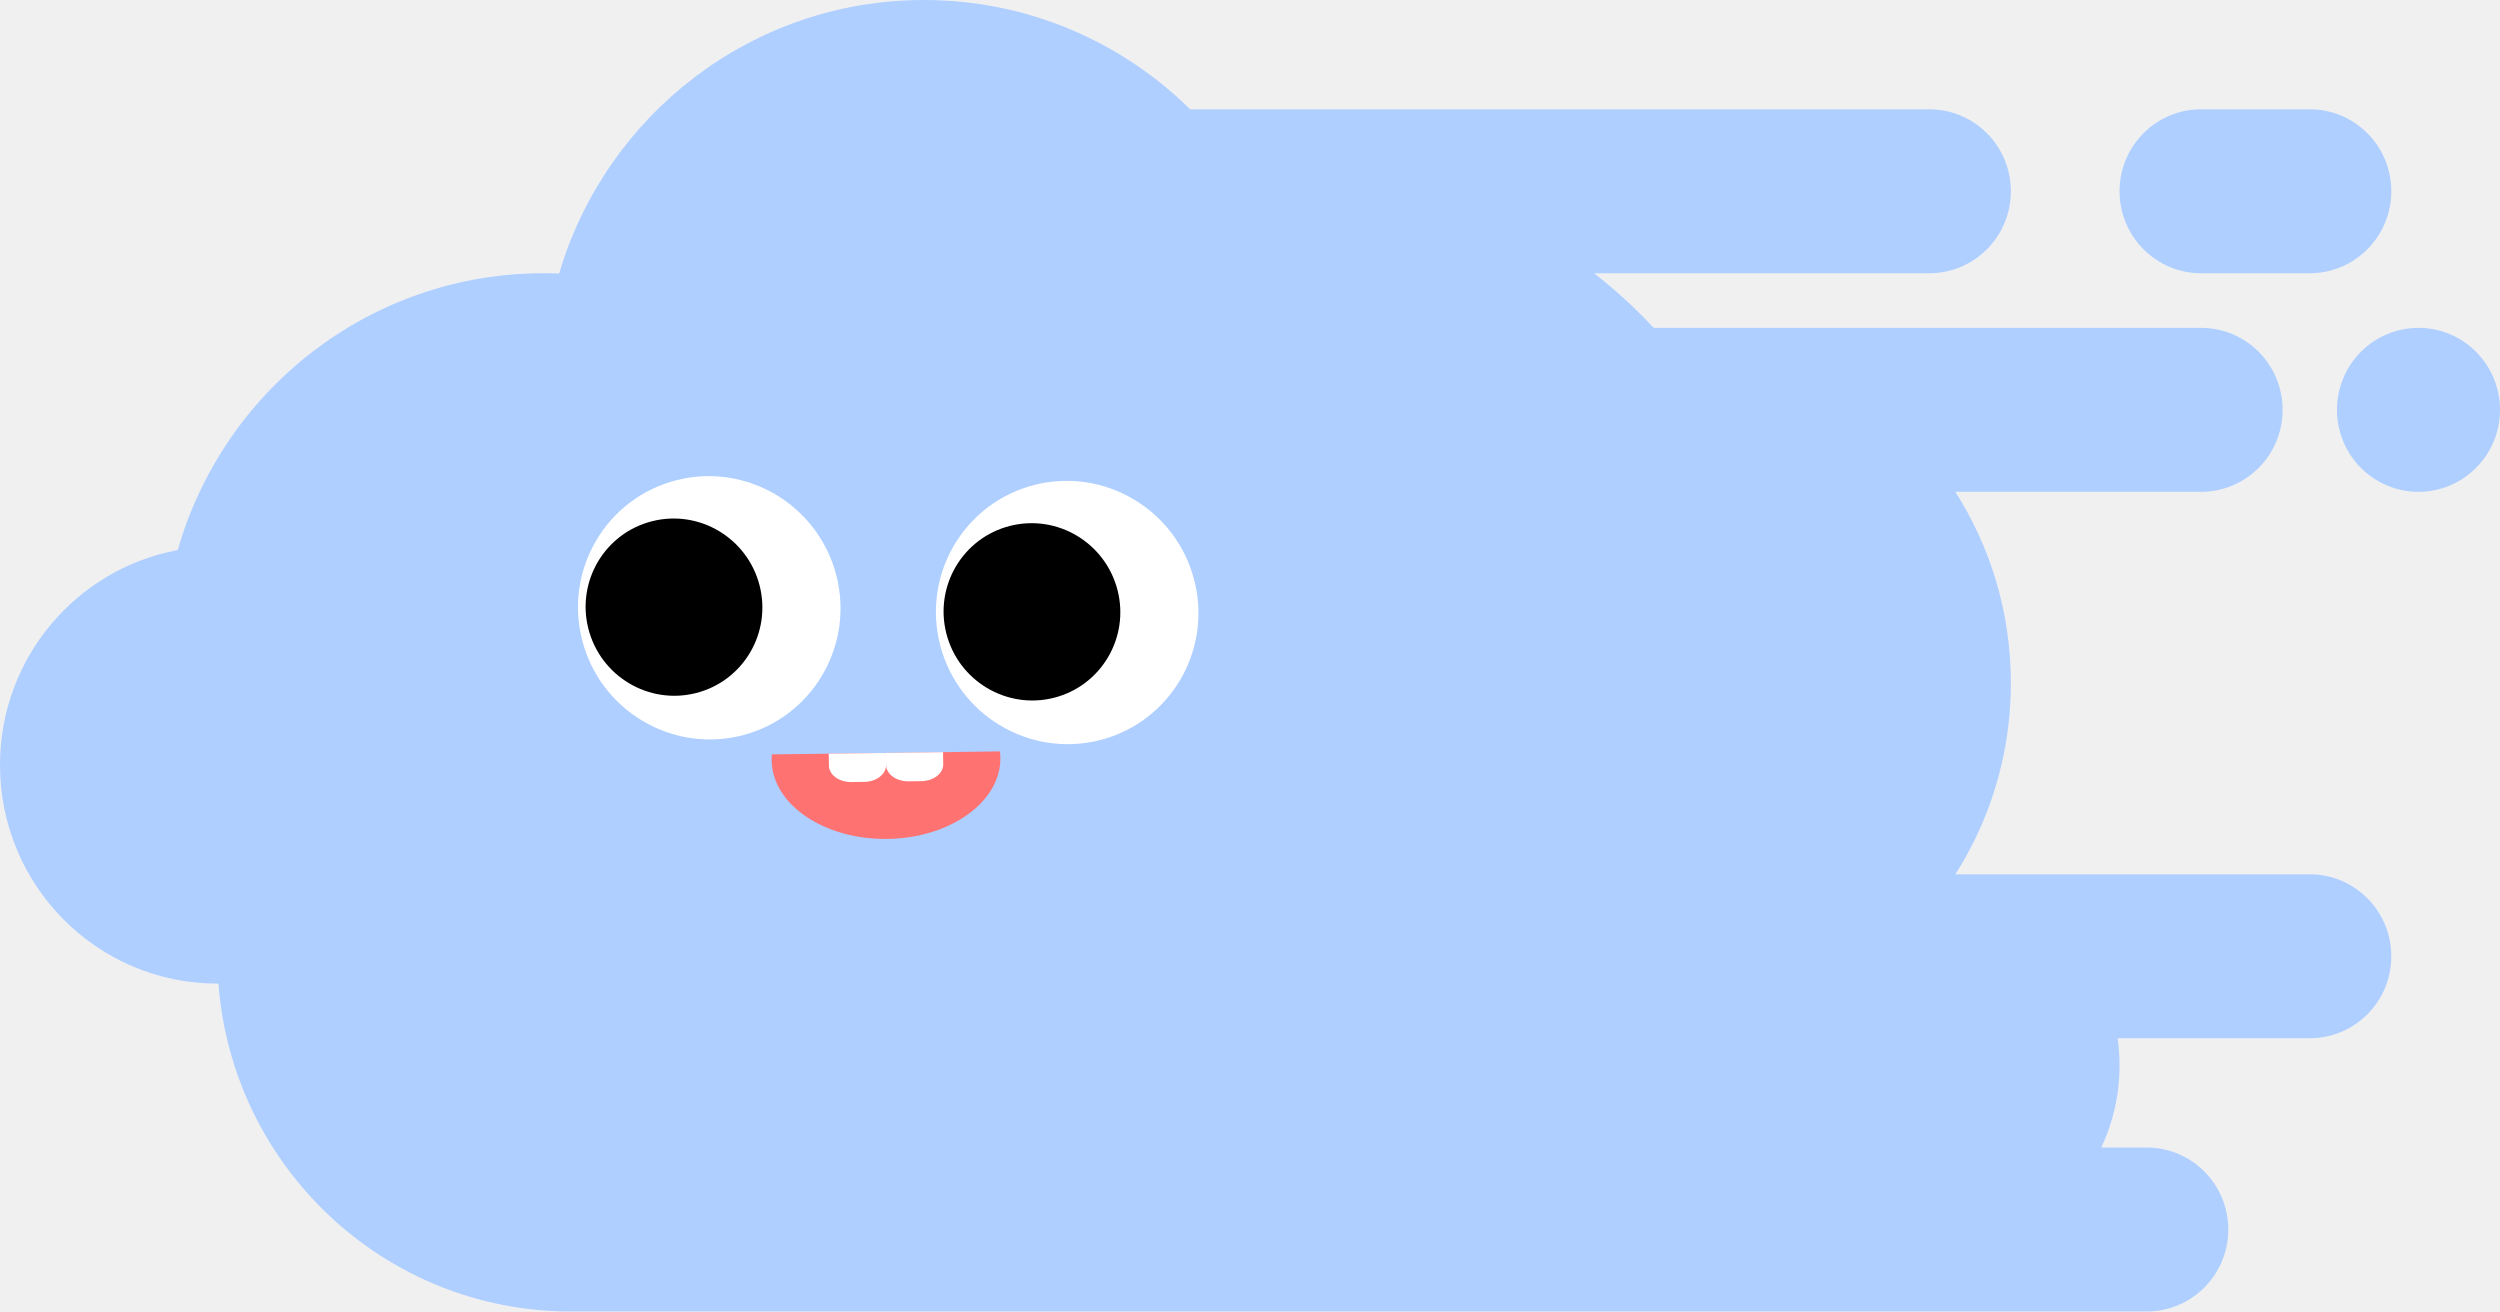
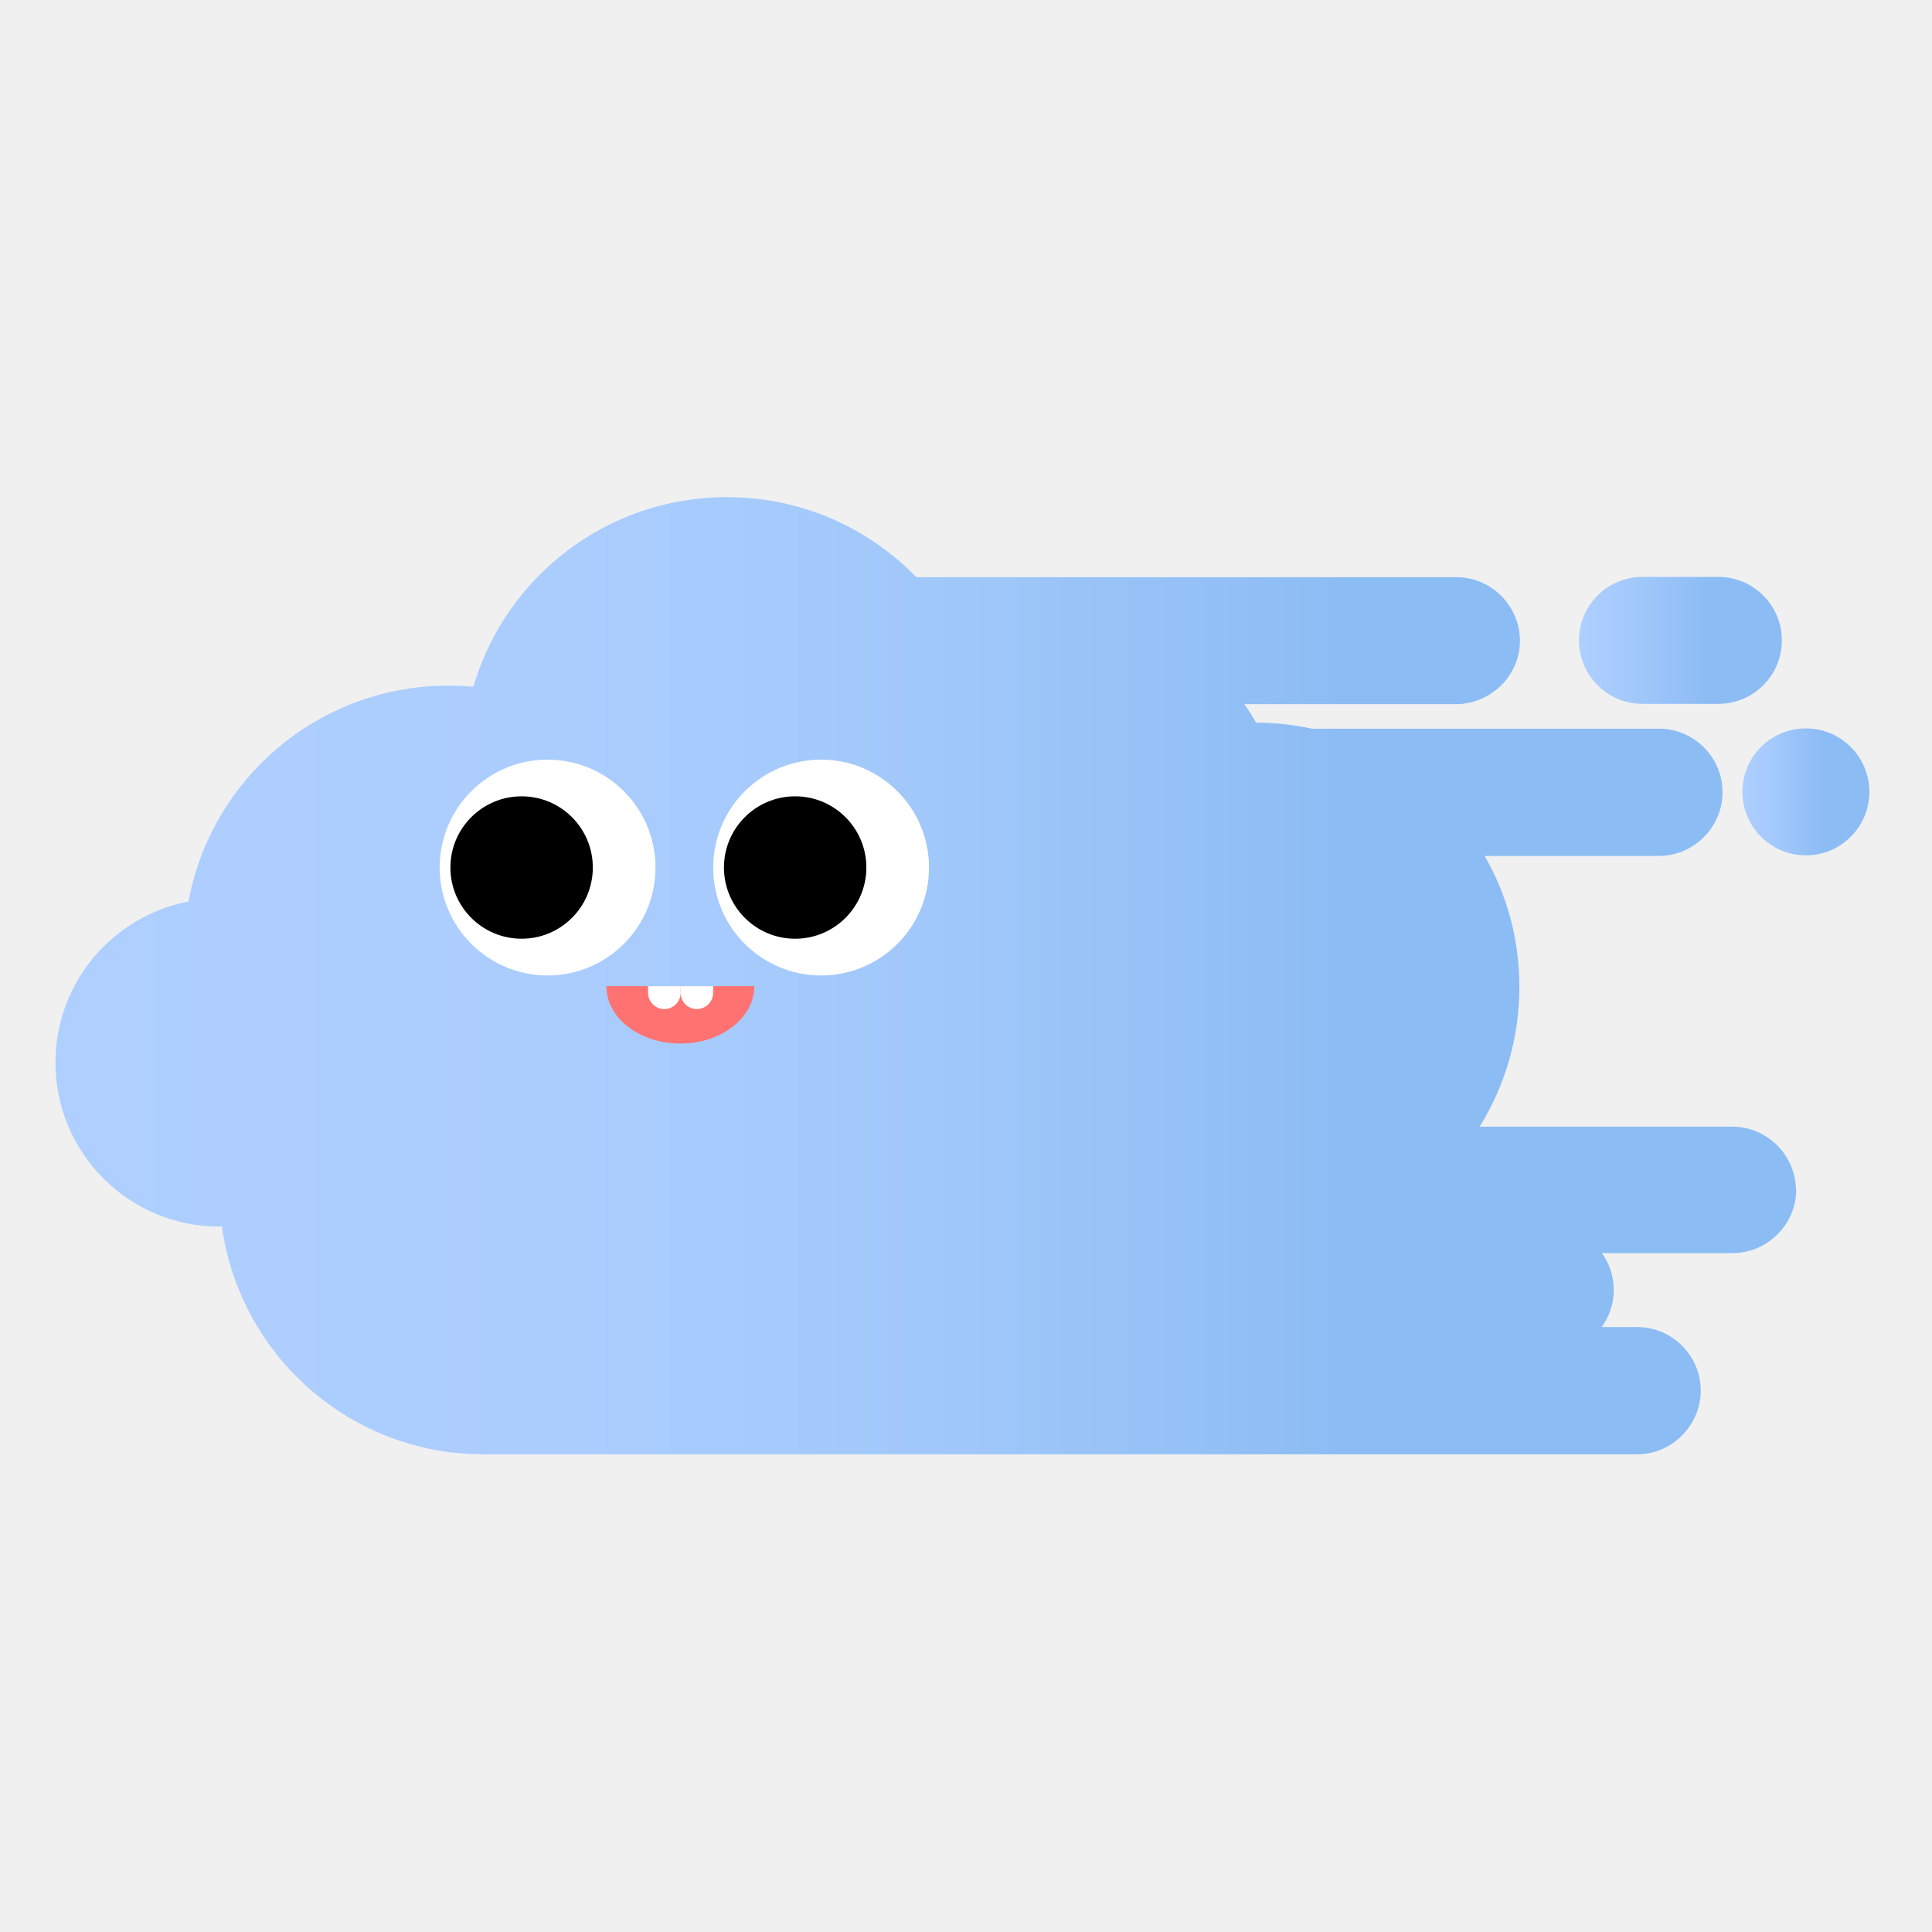
- <svg xmlns="http://www.w3.org/2000/svg" width="61" height="32" viewBox="0 0 61 32" fill="none">
-   <path fill-rule="evenodd" clip-rule="evenodd" d="M56.359 25.333H51.67C51.702 25.551 51.717 25.773 51.717 26C51.717 26.716 51.557 27.393 51.271 28H52.38C53.479 28 54.37 28.896 54.37 30C54.37 31.104 53.479 32 52.38 32H23.206H13.924C9.387 32 5.668 28.475 5.33 24H5.304C2.375 24 0 21.612 0 18.667C0 16.053 1.869 13.879 4.337 13.422C5.45 9.521 9.024 6.667 13.261 6.667C13.389 6.667 13.516 6.669 13.643 6.674C14.781 2.815 18.336 0 22.544 0C25.073 0 27.366 1.017 29.04 2.667H47.076C47.741 2.667 48.33 2.995 48.691 3.499C48.926 3.827 49.065 4.23 49.065 4.667C49.065 5.771 48.175 6.667 47.076 6.667H38.897L39.176 6.891C39.276 6.974 39.374 7.059 39.471 7.145C39.584 7.245 39.696 7.346 39.805 7.449C39.992 7.628 40.174 7.811 40.351 8H40.446H53.706C54.805 8 55.696 8.896 55.696 10C55.696 11.104 54.805 12 53.706 12H47.71C48.568 13.348 49.065 14.948 49.065 16.667C49.065 17.344 48.988 18.003 48.842 18.634C48.617 19.607 48.23 20.517 47.71 21.333H56.359C57.457 21.333 58.348 22.229 58.348 23.333C58.348 24.438 57.457 25.333 56.359 25.333ZM51.717 4.667C51.717 3.562 52.608 2.667 53.706 2.667H56.359C57.457 2.667 58.348 3.562 58.348 4.667C58.348 5.771 57.457 6.667 56.359 6.667H53.706C52.608 6.667 51.717 5.771 51.717 4.667ZM59.011 8C57.912 8 57.022 8.896 57.022 10C57.022 11.104 57.912 12 59.011 12C60.109 12 61 11.104 61 10C61 8.896 60.109 8 59.011 8Z" fill="#AECFFF" />
-   <path fill-rule="evenodd" clip-rule="evenodd" d="M18.834 18.407C18.829 18.457 18.828 18.507 18.828 18.557C18.847 19.634 20.111 20.49 21.652 20.47C23.193 20.449 24.427 19.56 24.409 18.484C24.408 18.433 24.404 18.383 24.398 18.334L18.834 18.407Z" fill="#FF7272" />
-   <path d="M20.221 18.39L21.616 18.372L21.621 18.664C21.625 18.889 21.386 19.074 21.087 19.078L20.773 19.082C20.475 19.086 20.23 18.907 20.226 18.683L20.221 18.39Z" fill="white" />
-   <path d="M21.615 18.371L23.01 18.353L23.015 18.646C23.019 18.87 22.78 19.056 22.482 19.06L22.168 19.064C21.869 19.068 21.624 18.889 21.62 18.664L21.615 18.371Z" fill="white" />
-   <path d="M20.408 14.045C20.847 15.765 19.815 17.511 18.102 17.945C16.389 18.378 14.643 17.336 14.204 15.616C13.764 13.896 14.797 12.15 16.51 11.716C18.223 11.282 19.968 12.325 20.408 14.045Z" fill="white" />
-   <path d="M18.534 14.286C18.83 15.444 18.135 16.619 16.981 16.911C15.828 17.203 14.653 16.501 14.357 15.343C14.061 14.185 14.756 13.01 15.91 12.718C17.063 12.426 18.238 13.128 18.534 14.286Z" fill="black" />
-   <path d="M29.141 14.16C29.581 15.88 28.548 17.626 26.835 18.06C25.122 18.494 23.377 17.451 22.937 15.731C22.498 14.011 23.53 12.265 25.244 11.831C26.957 11.398 28.702 12.44 29.141 14.16Z" fill="white" />
-   <path d="M27.268 14.4C27.564 15.558 26.869 16.733 25.716 17.026C24.562 17.318 23.387 16.616 23.091 15.458C22.796 14.3 23.491 13.124 24.644 12.832C25.797 12.54 26.972 13.242 27.268 14.4Z" fill="black" />
+ <svg xmlns="http://www.w3.org/2000/svg" width="70" height="70" viewBox="0 0 70 70" fill="none">
+   <g clip-path="url(#clip0_3090_76662)">
+     <path d="M65.08 43.102C65.08 43.732 64.82 44.312 64.4 44.722C63.98 45.142 63.41 45.402 62.77 45.402H58.04C58.31 45.782 58.47 46.232 58.47 46.732C58.47 47.232 58.31 47.702 58.03 48.082H59.32C60.59 48.082 61.62 49.122 61.62 50.382C61.62 51.012 61.36 51.592 60.94 52.012C60.53 52.432 59.95 52.692 59.31 52.692H17.52C17.12 52.692 16.72 52.662 16.33 52.622C12.04 52.092 8.63 48.712 8.04 44.442C8.01 44.442 7.98 44.442 7.95 44.442C4.67 44.442 2.01 41.782 2.01 38.502C2.01 35.602 4.08 33.192 6.83 32.662C7.65 28.212 11.55 24.842 16.24 24.842C16.55 24.842 16.85 24.852 17.15 24.882C18.31 20.912 21.98 18.012 26.34 18.012C29.03 18.012 31.46 19.122 33.2 20.912H52.77C54.03 20.912 55.07 21.952 55.07 23.212C55.07 23.842 54.81 24.422 54.39 24.832C53.97 25.242 53.4 25.512 52.76 25.512H45.08C45.24 25.722 45.38 25.952 45.51 26.182C46.2 26.182 46.88 26.262 47.53 26.402H60.11C61.37 26.402 62.41 27.432 62.41 28.702C62.41 29.342 62.15 29.912 61.73 30.332C61.31 30.752 60.74 31.012 60.1 31.012H53.79C54.6 32.412 55.05 34.032 55.05 35.762C55.05 37.622 54.52 39.352 53.61 40.822H62.77C64.03 40.822 65.07 41.862 65.07 43.122L65.08 43.102Z" fill="url(#paint0_linear_3090_76662)" />
+     <path d="M62.26 20.902H59.51C58.24 20.902 57.21 21.932 57.21 23.202C57.21 24.473 58.24 25.502 59.51 25.502H62.26C63.53 25.502 64.56 24.473 64.56 23.202C64.56 21.932 63.53 20.902 62.26 20.902Z" fill="url(#paint1_linear_3090_76662)" />
+     <path d="M67.73 28.691C67.73 27.42 66.7 26.391 65.43 26.391C64.16 26.391 63.13 27.42 63.13 28.691C63.13 29.961 64.16 30.991 65.43 30.991C66.7 30.991 67.73 29.961 67.73 28.691Z" fill="url(#paint2_linear_3090_76662)" />
+     <path d="M19.84 35.343C21.999 35.343 23.75 33.593 23.75 31.433C23.75 29.274 21.999 27.523 19.84 27.523C17.68 27.523 15.93 29.274 15.93 31.433C15.93 33.593 17.68 35.343 19.84 35.343Z" fill="white" />
+     <path d="M18.899 34.012C20.324 34.012 21.479 32.856 21.479 31.432C21.479 30.007 20.324 28.852 18.899 28.852C17.474 28.852 16.319 30.007 16.319 31.432C16.319 32.856 17.474 34.012 18.899 34.012Z" fill="black" />
+     <path d="M29.75 35.343C31.909 35.343 33.66 33.593 33.66 31.433C33.66 29.274 31.909 27.523 29.75 27.523C27.59 27.523 25.84 29.274 25.84 31.433C25.84 33.593 27.59 35.343 29.75 35.343Z" fill="white" />
+     <path d="M28.809 34.012C30.234 34.012 31.39 32.856 31.39 31.432C31.39 30.007 30.234 28.852 28.809 28.852C27.385 28.852 26.23 30.007 26.23 31.432C26.23 32.856 27.385 34.012 28.809 34.012Z" fill="black" />
+     <path d="M27.33 35.73C27.33 36.88 26.13 37.81 24.65 37.81C23.17 37.81 21.97 36.88 21.97 35.73H27.33Z" fill="#FF7272" />
+     <path d="M23.47 35.73H24.66V35.971C24.66 36.3 24.39 36.56 24.07 36.56C23.74 36.56 23.48 36.291 23.48 35.971V35.73H23.47Z" fill="white" />
+     <path d="M24.649 35.73H25.839V35.971C25.839 36.3 25.569 36.56 25.249 36.56C24.919 36.56 24.659 36.291 24.659 35.971V35.73H24.649Z" fill="white" />
+   </g>
+   <defs>
+     <linearGradient id="paint0_linear_3090_76662" x1="2" y1="35.342" x2="65.08" y2="35.342" gradientUnits="userSpaceOnUse">
+       <stop offset="0.01" stop-color="#AECFFF" />
+       <stop offset="0.29" stop-color="#ABCDFE" />
+       <stop offset="0.5" stop-color="#A1C8FA" />
+       <stop offset="0.69" stop-color="#91BFF5" />
+       <stop offset="0.74" stop-color="#8CBCF4" />
+     </linearGradient>
+     <linearGradient id="paint1_linear_3090_76662" x1="57.21" y1="23.202" x2="64.55" y2="23.202" gradientUnits="userSpaceOnUse">
+       <stop offset="0.01" stop-color="#AECFFF" />
+       <stop offset="0.25" stop-color="#A4C9FB" />
+       <stop offset="0.63" stop-color="#8CBCF4" />
+     </linearGradient>
+     <linearGradient id="paint2_linear_3090_76662" x1="63.13" y1="28.691" x2="67.73" y2="28.691" gradientUnits="userSpaceOnUse">
+       <stop offset="0.01" stop-color="#AECFFF" />
+       <stop offset="0.25" stop-color="#A4C9FB" />
+       <stop offset="0.63" stop-color="#8CBCF4" />
+     </linearGradient>
+     <clipPath id="clip0_3090_76662">
+       <rect width="65.73" height="34.68" fill="white" transform="translate(2 18)" />
+     </clipPath>
+   </defs>
</svg>
